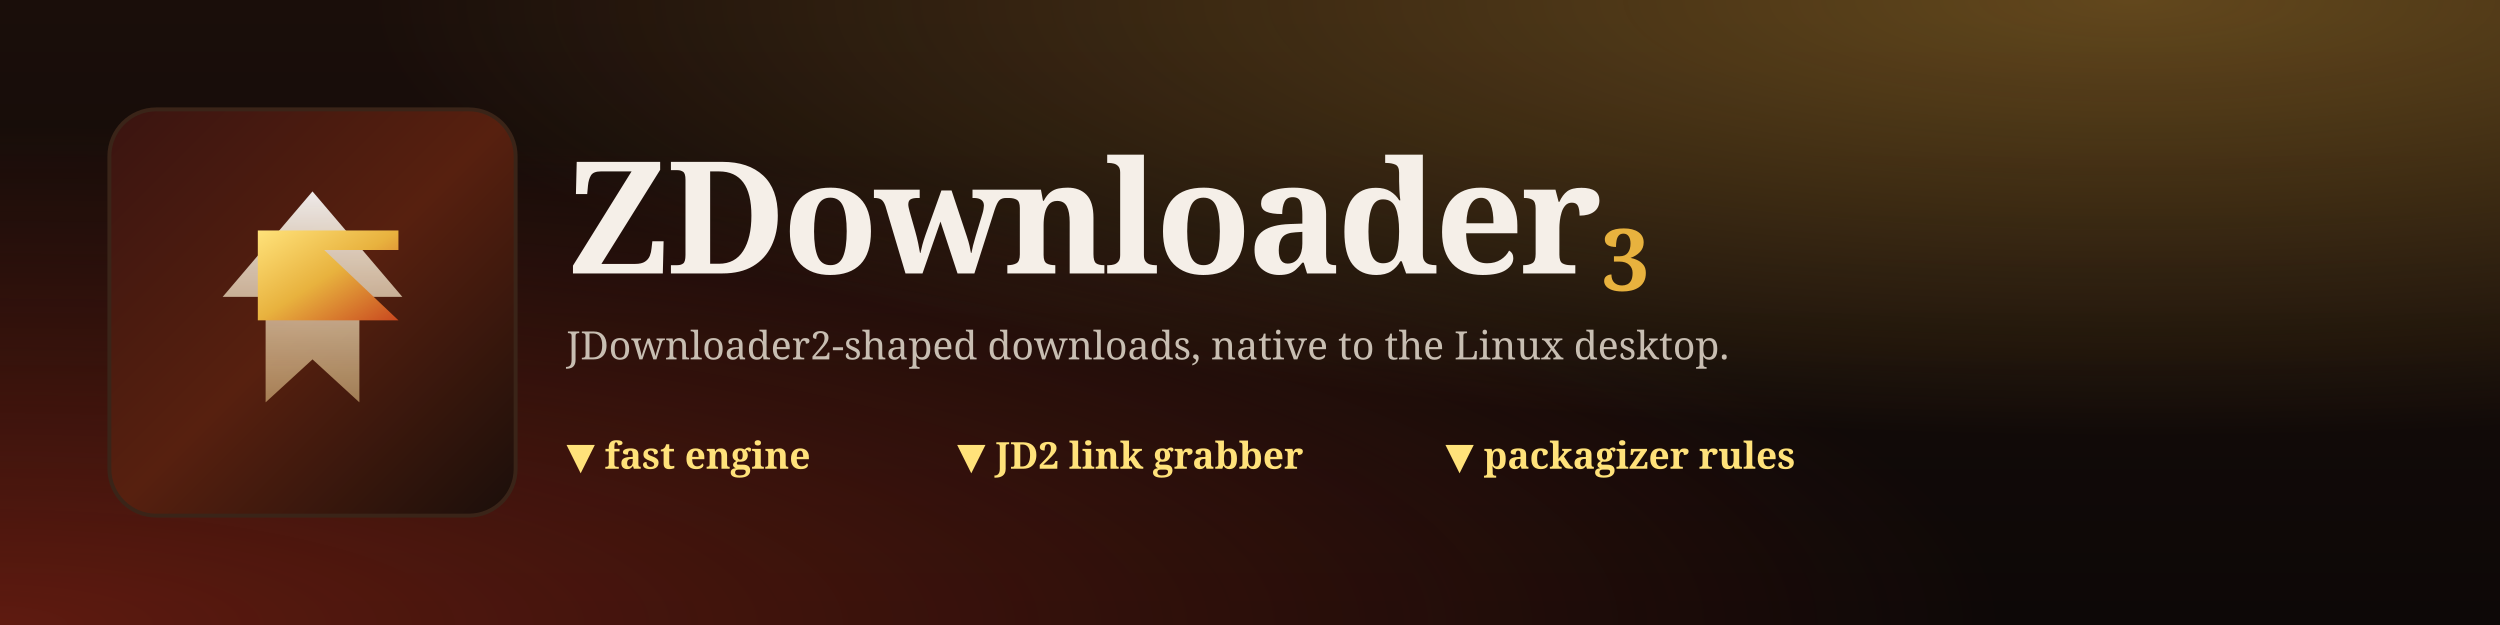
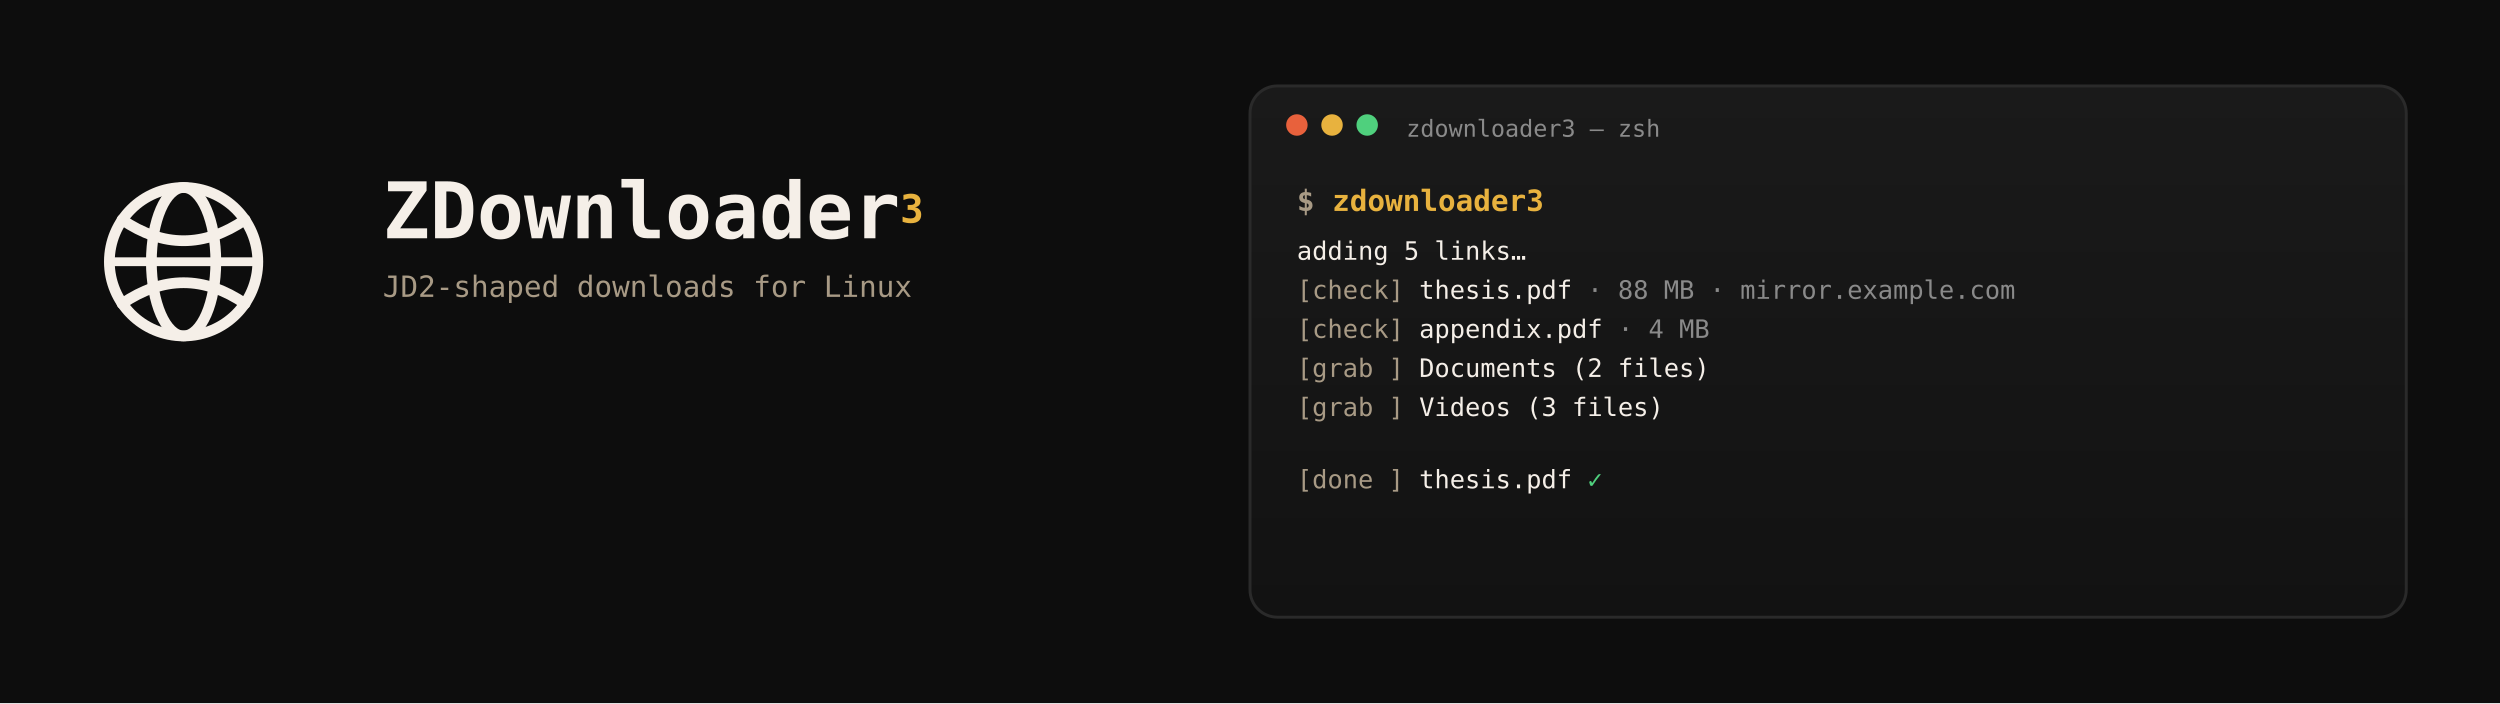
- <svg xmlns="http://www.w3.org/2000/svg" viewBox="0 0 1280 320" width="1280" height="320" role="img" aria-label="ZDownloader3 — JDownloader2-shaped downloads for the Linux desktop">
+ <svg xmlns="http://www.w3.org/2000/svg" viewBox="0 0 1280 360" width="1280" height="360" role="img" aria-label="zdownloader3 terminal">
  <defs>
-     <linearGradient id="sky" x1="0" y1="0" x2="0" y2="1">
-       <stop offset="0" stop-color="#1a0e0a" />
-       <stop offset="1" stop-color="#0d0807" />
-     </linearGradient>
-     <radialGradient id="glow-red" cx="0" cy="1" r="0.8">
-       <stop offset="0" stop-color="#8a2414" stop-opacity="0.65" />
-       <stop offset="1" stop-color="#8a2414" stop-opacity="0" />
-     </radialGradient>
-     <radialGradient id="glow-gold" cx="0.85" cy="0" r="0.7">
-       <stop offset="0" stop-color="#e8b23e" stop-opacity="0.35" />
-       <stop offset="1" stop-color="#e8b23e" stop-opacity="0" />
-     </radialGradient>
-     <linearGradient id="zdrop" x1="0" y1="0" x2="1" y2="1">
-       <stop offset="0" stop-color="#ffe27a" />
-       <stop offset="0.5" stop-color="#e8b23e" />
-       <stop offset="1" stop-color="#c9481f" />
-     </linearGradient>
-     <linearGradient id="badge" x1="0" y1="0" x2="0" y2="1">
-       <stop offset="0" stop-color="#ffffff" stop-opacity="0.95" />
-       <stop offset="1" stop-color="#e8c88a" stop-opacity="0.6" />
-     </linearGradient>
-     <linearGradient id="mark-bg" x1="0" y1="0" x2="1" y2="1">
-       <stop offset="0" stop-color="#3a1410" />
-       <stop offset="0.5" stop-color="#57200f" />
-       <stop offset="1" stop-color="#1a0e0a" />
+     <linearGradient id="pane" x1="0" y1="0" x2="0" y2="1">
+       <stop offset="0" stop-color="#1a1a1a" />
+       <stop offset="1" stop-color="#121212" />
    </linearGradient>
  </defs>
-   <rect width="1280" height="320" fill="url(#sky)" />
-   <rect width="1280" height="320" fill="url(#glow-red)" />
-   <rect width="1280" height="320" fill="url(#glow-gold)" />
-   <g transform="translate(56, 56)">
-     <rect x="0" y="0" width="208" height="208" rx="24" fill="url(#mark-bg)" stroke="#3a2418" stroke-width="2" />
-     <path fill="url(#badge)" d="M104 42 L150 96 L128 96 L128 150 L104 128 L80 150 L80 96 L58 96 Z" opacity="0.95" />
-     <path fill="url(#zdrop)" d="M76 66 L148 66 L148 76 L110 76 L148 112 L76 112 L76 103 L111 103 L76 103 Z" transform="translate(0,-4)" />
+   <rect width="1280" height="360" fill="#0d0d0d" />
+   <g transform="translate(48,88)" stroke="#f5efe8" fill="none" stroke-width="5.5" stroke-linecap="round" stroke-linejoin="round">
+     <circle cx="46" cy="46" r="38" />
+     <ellipse cx="46" cy="46" rx="16.5" ry="38" />
+     <line x1="8" y1="46" x2="84" y2="46" stroke-width="4.5" />
+     <path d="M14.5 24.5 Q46 46 77.5 24.5" />
+     <path d="M14.5 67.5 Q46 46 77.5 67.5" />
  </g>
-   <text x="290" y="140" fill="#f5efe8" font-family="Georgia, 'Iowan Old Style', serif" font-size="80" font-weight="700" letter-spacing="-2">ZDownloader<tspan baseline-shift="sub" font-size="0.55em" fill="#e8b23e">3</tspan>
+   <text x="196" y="122" font-family="ui-monospace, Menlo, Consolas, monospace" font-size="40" font-weight="700" fill="#f5efe8">ZDownloader<tspan baseline-shift="super" font-size="0.5em" fill="#e8b23e">3</tspan>
  </text>
-   <text x="290" y="184" fill="#c8beb2" font-family="Georgia, serif" font-size="20" font-weight="400">JDownloader2-shaped downloads, native to the Linux desktop.</text>
-   <g font-family="Georgia, serif" font-size="19" font-weight="600" fill="#ffe27a">
-     <text x="290" y="240">▼  fast engine</text>
-     <text x="490" y="240">▼  JD2 link grabber</text>
-     <text x="740" y="240">▼  packagizer rules</text>
+   <text x="196" y="152" font-family="ui-monospace, Menlo, Consolas, monospace" font-size="15" fill="#a89a85">JD2-shaped downloads for Linux</text>
+   <rect x="640" y="44" width="592" height="272" rx="14" fill="url(#pane)" stroke="#2a2a2a" stroke-width="1.5" />
+   <circle cx="664" cy="64" r="5.5" fill="#e8613c" />
+   <circle cx="682" cy="64" r="5.5" fill="#e8b23e" />
+   <circle cx="700" cy="64" r="5.5" fill="#4fd07d" />
+   <text x="720" y="70" font-family="ui-monospace, Menlo, Consolas, monospace" font-size="12" fill="#8a8a8a">zdownloader3 — zsh</text>
+   <g font-family="ui-monospace, Menlo, Consolas, monospace" font-size="15" font-weight="600" fill="#e8b23e">
+     <text x="664" y="108">
+       <tspan fill="#a89a85">$</tspan> zdownloader3</text>
  </g>
+   <text x="664" y="133" font-family="ui-monospace, Menlo, Consolas, monospace" font-size="13" fill="#f5efe8">adding 5 links…</text>
+   <text x="664" y="153" font-family="ui-monospace, Menlo, Consolas, monospace" font-size="13" fill="#f5efe8">
+     <tspan fill="#a89a85">  [check]</tspan> thesis.pdf <tspan fill="#8a8a8a">· 88 MB · mirror.example.com</tspan>
+   </text>
+   <text x="664" y="173" font-family="ui-monospace, Menlo, Consolas, monospace" font-size="13" fill="#f5efe8">
+     <tspan fill="#a89a85">  [check]</tspan> appendix.pdf <tspan fill="#8a8a8a">· 4 MB</tspan>
+   </text>
+   <text x="664" y="193" font-family="ui-monospace, Menlo, Consolas, monospace" font-size="13" fill="#f5efe8">
+     <tspan fill="#a89a85">  [grab ]</tspan> Documents (2 files)</text>
+   <text x="664" y="213" font-family="ui-monospace, Menlo, Consolas, monospace" font-size="13" fill="#f5efe8">
+     <tspan fill="#a89a85">  [grab ]</tspan> Videos (3 files)</text>
+   <text x="664" y="250" font-family="ui-monospace, Menlo, Consolas, monospace" font-size="13" fill="#f5efe8">
+     <tspan fill="#a89a85">  [done ]</tspan> thesis.pdf <tspan fill="#4fd07d">✓</tspan>
+   </text>
</svg>
